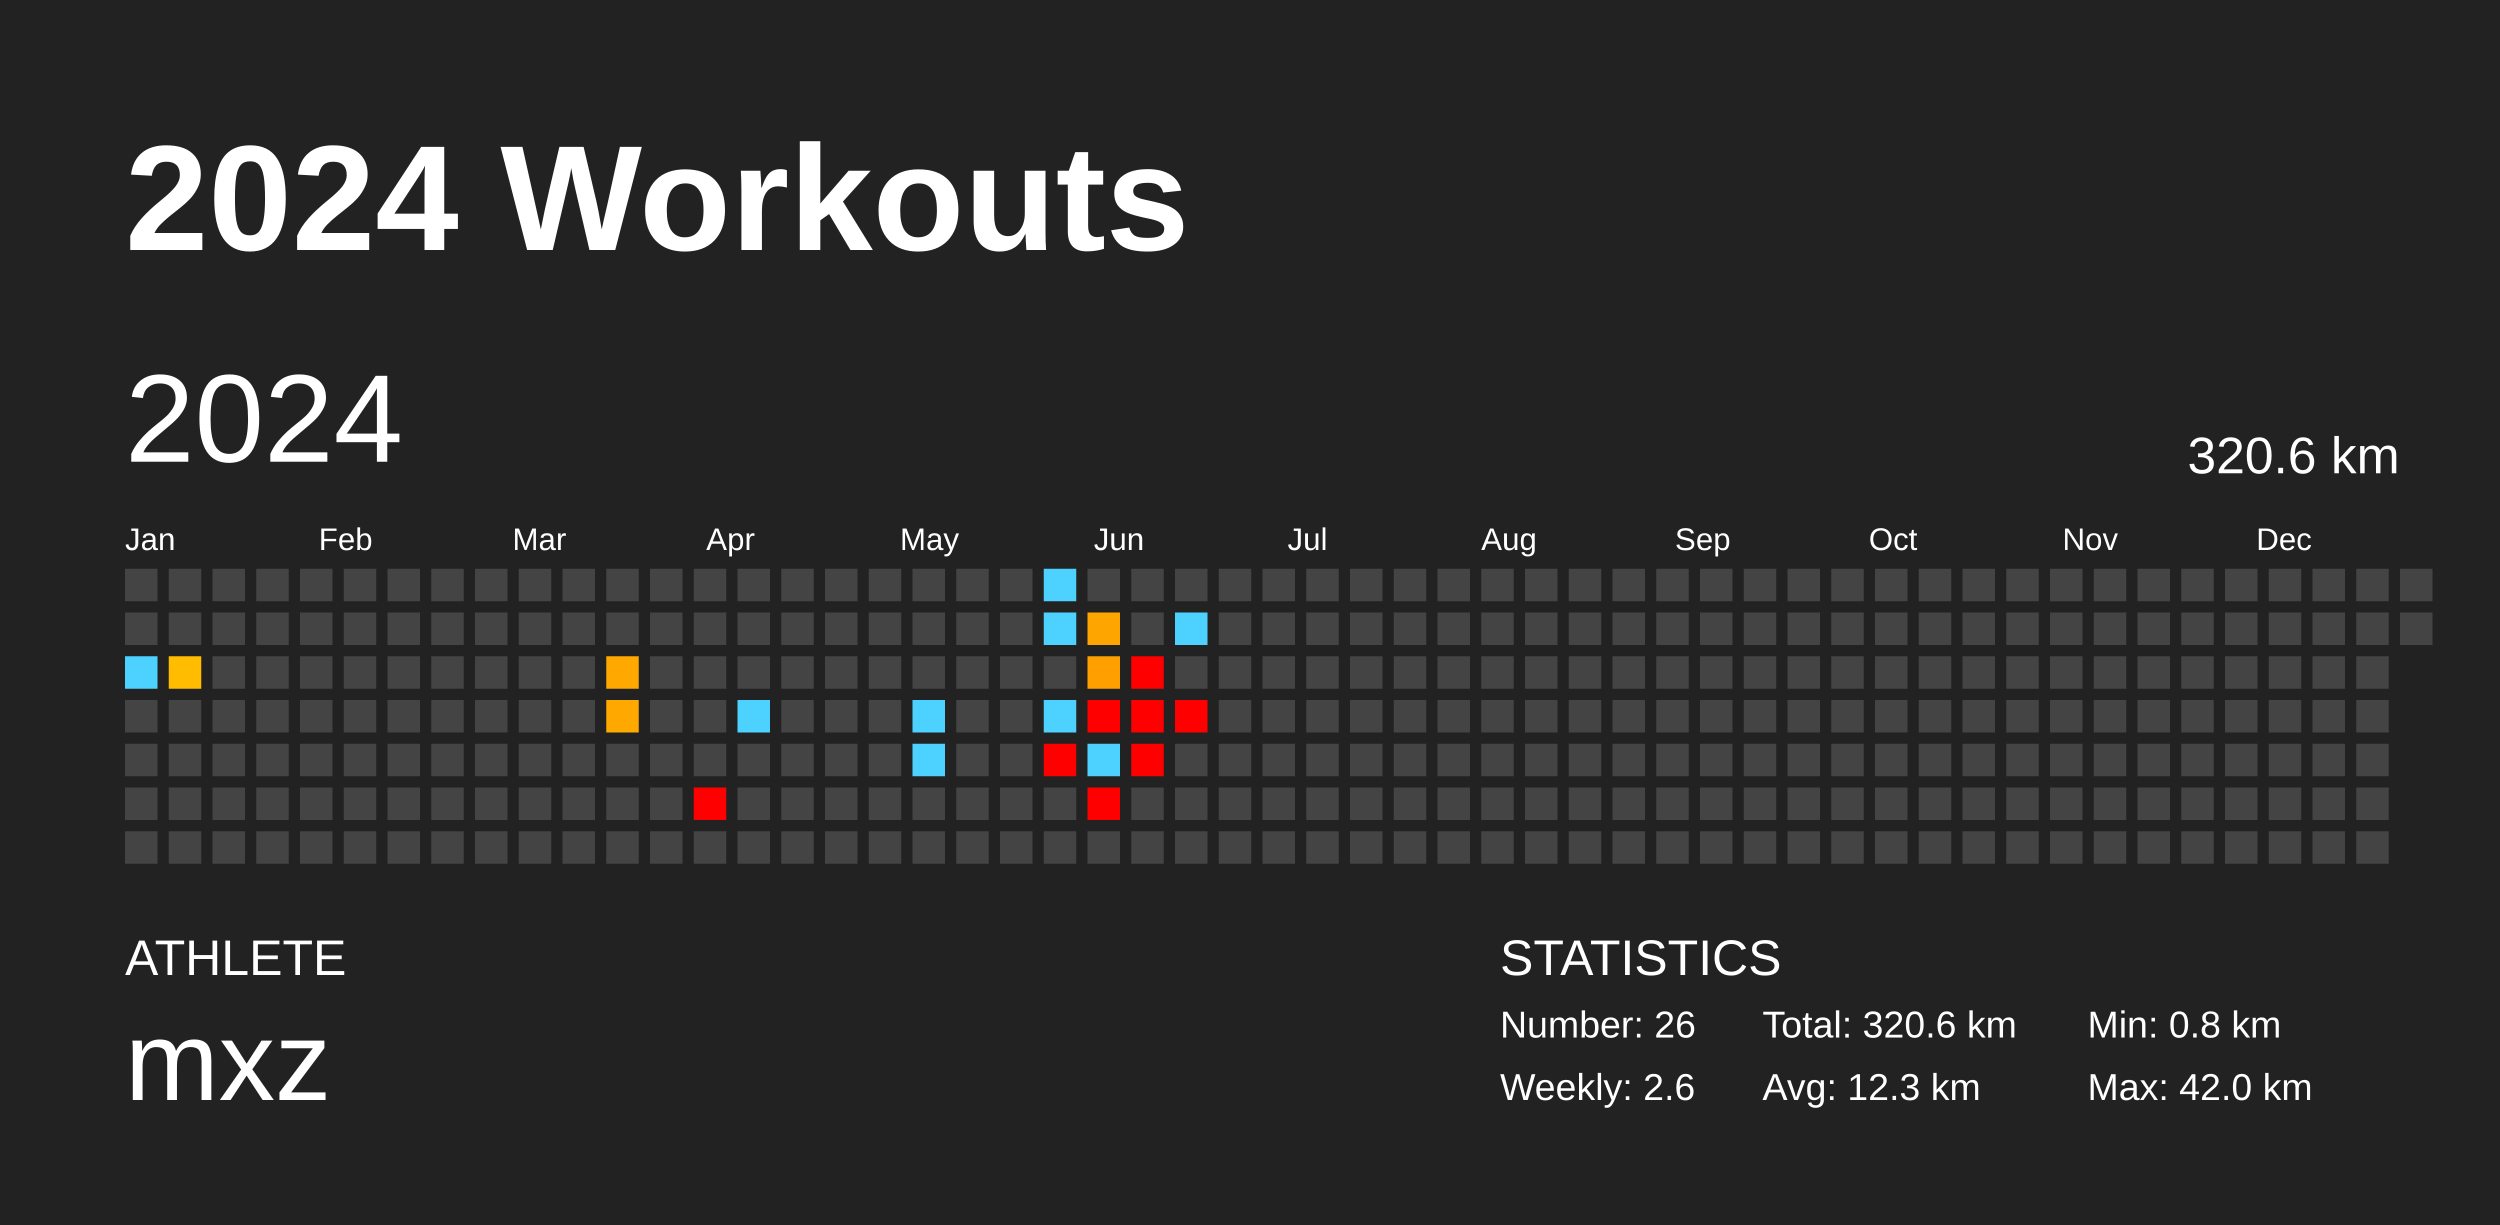
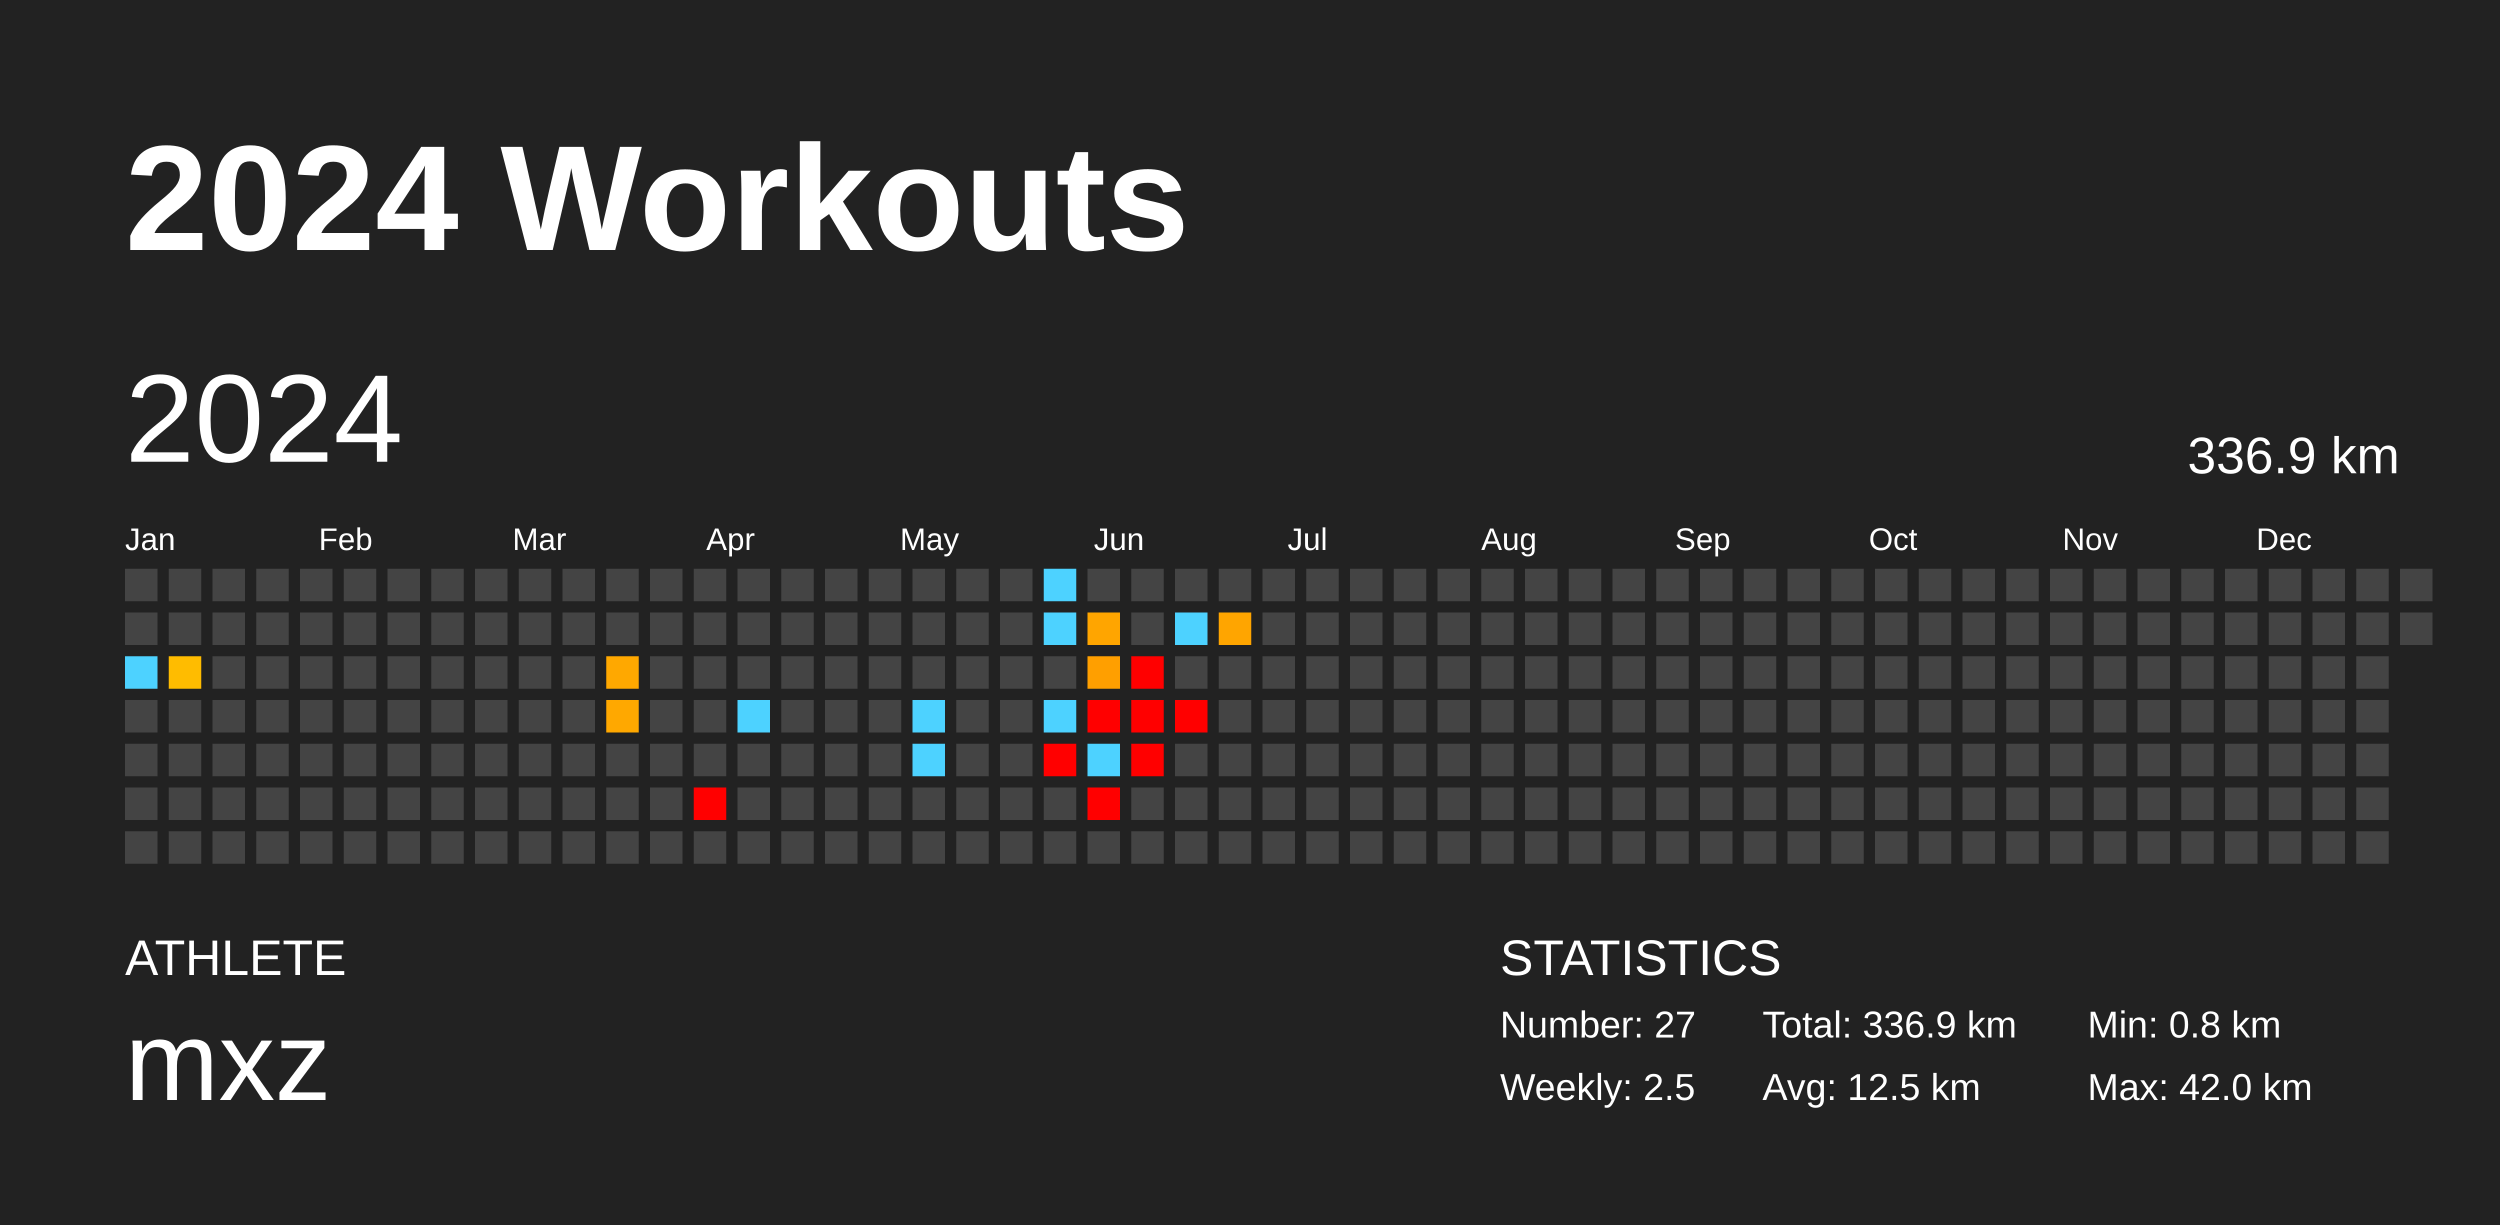
<svg xmlns="http://www.w3.org/2000/svg" baseProfile="full" height="98mm" version="1.1" viewBox="0,0,200,98" width="200mm">
  <defs />
  <rect fill="#222222" height="98" width="200" x="0" y="0" />
  <text fill="#FFFFFF" style="font-size:12px; font-family:Arial; font-weight:bold;" x="10" y="20">2024 Workouts</text>
  <text fill="#FFFFFF" style="font-size:4px; font-family:Arial" x="10" y="78">ATHLETE</text>
  <text fill="#FFFFFF" style="font-size:9px; font-family:Arial" x="10" y="88">mxz</text>
  <text fill="#FFFFFF" style="font-size:4px; font-family:Arial" x="120" y="78">STATISTICS</text>
-   <text fill="#FFFFFF" style="font-size:3px; font-family:Arial" x="120" y="83">Number: 26</text>
-   <text fill="#FFFFFF" style="font-size:3px; font-family:Arial" x="120" y="88">Weekly: 2.6</text>
-   <text fill="#FFFFFF" style="font-size:3px; font-family:Arial" x="141" y="83">Total: 320.6 km</text>
-   <text fill="#FFFFFF" style="font-size:3px; font-family:Arial" x="141" y="88">Avg: 12.3 km</text>
+   <text fill="#FFFFFF" style="font-size:3px; font-family:Arial" x="120" y="83">Number: 27</text>
+   <text fill="#FFFFFF" style="font-size:3px; font-family:Arial" x="120" y="88">Weekly: 2.5</text>
+   <text fill="#FFFFFF" style="font-size:3px; font-family:Arial" x="141" y="83">Total: 336.9 km</text>
+   <text fill="#FFFFFF" style="font-size:3px; font-family:Arial" x="141" y="88">Avg: 12.5 km</text>
  <text fill="#FFFFFF" style="font-size:3px; font-family:Arial" x="167" y="83">Min: 0.8 km</text>
  <text fill="#FFFFFF" style="font-size:3px; font-family:Arial" x="167" y="88">Max: 42.0 km</text>
  <text dominant-baseline="hanging" fill="#FFFFFF" style="font-size:10.0px; font-family:Arial;" x="10" y="30">2024</text>
-   <text dominant-baseline="hanging" fill="#FFFFFF" style="font-size:4.125px; font-family:Arial;" x="175" y="35">320.6 km</text>
+   <text dominant-baseline="hanging" fill="#FFFFFF" style="font-size:4.125px; font-family:Arial;" x="175" y="35">336.9 km</text>
  <text fill="#FFFFFF" style="font-size:2.5px; font-family:Arial" x="10.0" y="44">Jan</text>
  <text fill="#FFFFFF" style="font-size:2.5px; font-family:Arial" x="25.5" y="44">Feb</text>
  <text fill="#FFFFFF" style="font-size:2.5px; font-family:Arial" x="41.0" y="44">Mar</text>
  <text fill="#FFFFFF" style="font-size:2.5px; font-family:Arial" x="56.5" y="44">Apr</text>
  <text fill="#FFFFFF" style="font-size:2.5px; font-family:Arial" x="72.0" y="44">May</text>
  <text fill="#FFFFFF" style="font-size:2.5px; font-family:Arial" x="87.5" y="44">Jun</text>
  <text fill="#FFFFFF" style="font-size:2.5px; font-family:Arial" x="103.0" y="44">Jul</text>
  <text fill="#FFFFFF" style="font-size:2.5px; font-family:Arial" x="118.5" y="44">Aug</text>
  <text fill="#FFFFFF" style="font-size:2.5px; font-family:Arial" x="134.0" y="44">Sep</text>
  <text fill="#FFFFFF" style="font-size:2.5px; font-family:Arial" x="149.5" y="44">Oct</text>
  <text fill="#FFFFFF" style="font-size:2.5px; font-family:Arial" x="165.0" y="44">Nov</text>
  <text fill="#FFFFFF" style="font-size:2.5px; font-family:Arial" x="180.5" y="44">Dec</text>
  <rect fill="#444444" height="2.6" width="2.6" x="10.0" y="45.5" />
  <rect fill="#444444" height="2.6" width="2.6" x="10.0" y="49.0" />
  <rect fill="#4dd2ff" height="2.6" width="2.6" x="10.0" y="52.5" />
  <rect fill="#444444" height="2.6" width="2.6" x="10.0" y="56.0" />
  <rect fill="#444444" height="2.6" width="2.6" x="10.0" y="59.5" />
  <rect fill="#444444" height="2.6" width="2.6" x="10.0" y="63.0" />
  <rect fill="#444444" height="2.6" width="2.6" x="10.0" y="66.5" />
  <rect fill="#444444" height="2.6" width="2.6" x="13.5" y="45.5" />
  <rect fill="#444444" height="2.6" width="2.6" x="13.5" y="49.0" />
  <rect fill="#ffbc00" height="2.6" width="2.6" x="13.5" y="52.5" />
  <rect fill="#444444" height="2.6" width="2.6" x="13.5" y="56.0" />
  <rect fill="#444444" height="2.6" width="2.6" x="13.5" y="59.5" />
  <rect fill="#444444" height="2.6" width="2.6" x="13.5" y="63.0" />
  <rect fill="#444444" height="2.6" width="2.6" x="13.5" y="66.5" />
  <rect fill="#444444" height="2.6" width="2.6" x="17.0" y="45.5" />
  <rect fill="#444444" height="2.6" width="2.6" x="17.0" y="49.0" />
  <rect fill="#444444" height="2.6" width="2.6" x="17.0" y="52.5" />
  <rect fill="#444444" height="2.6" width="2.6" x="17.0" y="56.0" />
  <rect fill="#444444" height="2.6" width="2.6" x="17.0" y="59.5" />
  <rect fill="#444444" height="2.6" width="2.6" x="17.0" y="63.0" />
  <rect fill="#444444" height="2.6" width="2.6" x="17.0" y="66.5" />
  <rect fill="#444444" height="2.6" width="2.6" x="20.5" y="45.5" />
  <rect fill="#444444" height="2.6" width="2.6" x="20.5" y="49.0" />
  <rect fill="#444444" height="2.6" width="2.6" x="20.5" y="52.5" />
  <rect fill="#444444" height="2.6" width="2.6" x="20.5" y="56.0" />
  <rect fill="#444444" height="2.6" width="2.6" x="20.5" y="59.5" />
  <rect fill="#444444" height="2.6" width="2.6" x="20.5" y="63.0" />
  <rect fill="#444444" height="2.6" width="2.6" x="20.5" y="66.5" />
  <rect fill="#444444" height="2.6" width="2.6" x="24.0" y="45.5" />
  <rect fill="#444444" height="2.6" width="2.6" x="24.0" y="49.0" />
  <rect fill="#444444" height="2.6" width="2.6" x="24.0" y="52.5" />
  <rect fill="#444444" height="2.6" width="2.6" x="24.0" y="56.0" />
  <rect fill="#444444" height="2.6" width="2.6" x="24.0" y="59.5" />
  <rect fill="#444444" height="2.6" width="2.6" x="24.0" y="63.0" />
  <rect fill="#444444" height="2.6" width="2.6" x="24.0" y="66.5" />
  <rect fill="#444444" height="2.6" width="2.6" x="27.5" y="45.5" />
  <rect fill="#444444" height="2.6" width="2.6" x="27.5" y="49.0" />
  <rect fill="#444444" height="2.6" width="2.6" x="27.5" y="52.5" />
  <rect fill="#444444" height="2.6" width="2.6" x="27.5" y="56.0" />
  <rect fill="#444444" height="2.6" width="2.6" x="27.5" y="59.5" />
  <rect fill="#444444" height="2.6" width="2.6" x="27.5" y="63.0" />
  <rect fill="#444444" height="2.6" width="2.6" x="27.5" y="66.5" />
  <rect fill="#444444" height="2.6" width="2.6" x="31.0" y="45.5" />
  <rect fill="#444444" height="2.6" width="2.6" x="31.0" y="49.0" />
  <rect fill="#444444" height="2.6" width="2.6" x="31.0" y="52.5" />
  <rect fill="#444444" height="2.6" width="2.6" x="31.0" y="56.0" />
  <rect fill="#444444" height="2.6" width="2.6" x="31.0" y="59.5" />
  <rect fill="#444444" height="2.6" width="2.6" x="31.0" y="63.0" />
  <rect fill="#444444" height="2.6" width="2.6" x="31.0" y="66.5" />
  <rect fill="#444444" height="2.6" width="2.6" x="34.5" y="45.5" />
  <rect fill="#444444" height="2.6" width="2.6" x="34.5" y="49.0" />
  <rect fill="#444444" height="2.6" width="2.6" x="34.5" y="52.5" />
  <rect fill="#444444" height="2.6" width="2.6" x="34.5" y="56.0" />
  <rect fill="#444444" height="2.6" width="2.6" x="34.5" y="59.5" />
  <rect fill="#444444" height="2.6" width="2.6" x="34.5" y="63.0" />
  <rect fill="#444444" height="2.6" width="2.6" x="34.5" y="66.5" />
  <rect fill="#444444" height="2.6" width="2.6" x="38.0" y="45.5" />
  <rect fill="#444444" height="2.6" width="2.6" x="38.0" y="49.0" />
  <rect fill="#444444" height="2.6" width="2.6" x="38.0" y="52.5" />
  <rect fill="#444444" height="2.6" width="2.6" x="38.0" y="56.0" />
  <rect fill="#444444" height="2.6" width="2.6" x="38.0" y="59.5" />
  <rect fill="#444444" height="2.6" width="2.6" x="38.0" y="63.0" />
  <rect fill="#444444" height="2.6" width="2.6" x="38.0" y="66.5" />
  <rect fill="#444444" height="2.6" width="2.6" x="41.5" y="45.5" />
  <rect fill="#444444" height="2.6" width="2.6" x="41.5" y="49.0" />
  <rect fill="#444444" height="2.6" width="2.6" x="41.5" y="52.5" />
  <rect fill="#444444" height="2.6" width="2.6" x="41.5" y="56.0" />
  <rect fill="#444444" height="2.6" width="2.6" x="41.5" y="59.5" />
  <rect fill="#444444" height="2.6" width="2.6" x="41.5" y="63.0" />
  <rect fill="#444444" height="2.6" width="2.6" x="41.5" y="66.5" />
  <rect fill="#444444" height="2.6" width="2.6" x="45.0" y="45.5" />
  <rect fill="#444444" height="2.6" width="2.6" x="45.0" y="49.0" />
  <rect fill="#444444" height="2.6" width="2.6" x="45.0" y="52.5" />
  <rect fill="#444444" height="2.6" width="2.6" x="45.0" y="56.0" />
  <rect fill="#444444" height="2.6" width="2.6" x="45.0" y="59.5" />
  <rect fill="#444444" height="2.6" width="2.6" x="45.0" y="63.0" />
  <rect fill="#444444" height="2.6" width="2.6" x="45.0" y="66.5" />
  <rect fill="#444444" height="2.6" width="2.6" x="48.5" y="45.5" />
  <rect fill="#444444" height="2.6" width="2.6" x="48.5" y="49.0" />
  <rect fill="#ffa800" height="2.6" width="2.6" x="48.5" y="52.5" />
  <rect fill="#ffa800" height="2.6" width="2.6" x="48.5" y="56.0" />
  <rect fill="#444444" height="2.6" width="2.6" x="48.5" y="59.5" />
  <rect fill="#444444" height="2.6" width="2.6" x="48.5" y="63.0" />
  <rect fill="#444444" height="2.6" width="2.6" x="48.5" y="66.5" />
  <rect fill="#444444" height="2.6" width="2.6" x="52.0" y="45.5" />
  <rect fill="#444444" height="2.6" width="2.6" x="52.0" y="49.0" />
  <rect fill="#444444" height="2.6" width="2.6" x="52.0" y="52.5" />
  <rect fill="#444444" height="2.6" width="2.6" x="52.0" y="56.0" />
  <rect fill="#444444" height="2.6" width="2.6" x="52.0" y="59.5" />
  <rect fill="#444444" height="2.6" width="2.6" x="52.0" y="63.0" />
  <rect fill="#444444" height="2.6" width="2.6" x="52.0" y="66.5" />
  <rect fill="#444444" height="2.6" width="2.6" x="55.5" y="45.5" />
  <rect fill="#444444" height="2.6" width="2.6" x="55.5" y="49.0" />
  <rect fill="#444444" height="2.6" width="2.6" x="55.5" y="52.5" />
  <rect fill="#444444" height="2.6" width="2.6" x="55.5" y="56.0" />
  <rect fill="#444444" height="2.6" width="2.6" x="55.5" y="59.5" />
  <rect fill="red" height="2.6" width="2.6" x="55.5" y="63.0" />
  <rect fill="#444444" height="2.6" width="2.6" x="55.5" y="66.5" />
  <rect fill="#444444" height="2.6" width="2.6" x="59.0" y="45.5" />
  <rect fill="#444444" height="2.6" width="2.6" x="59.0" y="49.0" />
  <rect fill="#444444" height="2.6" width="2.6" x="59.0" y="52.5" />
  <rect fill="#4dd2ff" height="2.6" width="2.6" x="59.0" y="56.0" />
  <rect fill="#444444" height="2.6" width="2.6" x="59.0" y="59.5" />
  <rect fill="#444444" height="2.6" width="2.6" x="59.0" y="63.0" />
  <rect fill="#444444" height="2.6" width="2.6" x="59.0" y="66.5" />
  <rect fill="#444444" height="2.6" width="2.6" x="62.5" y="45.5" />
  <rect fill="#444444" height="2.6" width="2.6" x="62.5" y="49.0" />
  <rect fill="#444444" height="2.6" width="2.6" x="62.5" y="52.5" />
  <rect fill="#444444" height="2.6" width="2.6" x="62.5" y="56.0" />
  <rect fill="#444444" height="2.6" width="2.6" x="62.5" y="59.5" />
  <rect fill="#444444" height="2.6" width="2.6" x="62.5" y="63.0" />
  <rect fill="#444444" height="2.6" width="2.6" x="62.5" y="66.5" />
  <rect fill="#444444" height="2.6" width="2.6" x="66.0" y="45.5" />
  <rect fill="#444444" height="2.6" width="2.6" x="66.0" y="49.0" />
  <rect fill="#444444" height="2.6" width="2.6" x="66.0" y="52.5" />
  <rect fill="#444444" height="2.6" width="2.6" x="66.0" y="56.0" />
  <rect fill="#444444" height="2.6" width="2.6" x="66.0" y="59.5" />
  <rect fill="#444444" height="2.6" width="2.6" x="66.0" y="63.0" />
  <rect fill="#444444" height="2.6" width="2.6" x="66.0" y="66.5" />
  <rect fill="#444444" height="2.6" width="2.6" x="69.5" y="45.5" />
  <rect fill="#444444" height="2.6" width="2.6" x="69.5" y="49.0" />
  <rect fill="#444444" height="2.6" width="2.6" x="69.5" y="52.5" />
  <rect fill="#444444" height="2.6" width="2.6" x="69.5" y="56.0" />
  <rect fill="#444444" height="2.6" width="2.6" x="69.5" y="59.5" />
  <rect fill="#444444" height="2.6" width="2.6" x="69.5" y="63.0" />
  <rect fill="#444444" height="2.6" width="2.6" x="69.5" y="66.5" />
  <rect fill="#444444" height="2.6" width="2.6" x="73.0" y="45.5" />
  <rect fill="#444444" height="2.6" width="2.6" x="73.0" y="49.0" />
  <rect fill="#444444" height="2.6" width="2.6" x="73.0" y="52.5" />
  <rect fill="#4dd2ff" height="2.6" width="2.6" x="73.0" y="56.0" />
  <rect fill="#4dd2ff" height="2.6" width="2.6" x="73.0" y="59.5" />
  <rect fill="#444444" height="2.6" width="2.6" x="73.0" y="63.0" />
  <rect fill="#444444" height="2.6" width="2.6" x="73.0" y="66.5" />
  <rect fill="#444444" height="2.6" width="2.6" x="76.5" y="45.5" />
  <rect fill="#444444" height="2.6" width="2.6" x="76.5" y="49.0" />
  <rect fill="#444444" height="2.6" width="2.6" x="76.5" y="52.5" />
  <rect fill="#444444" height="2.6" width="2.6" x="76.5" y="56.0" />
  <rect fill="#444444" height="2.6" width="2.6" x="76.5" y="59.5" />
  <rect fill="#444444" height="2.6" width="2.6" x="76.5" y="63.0" />
  <rect fill="#444444" height="2.6" width="2.6" x="76.5" y="66.5" />
  <rect fill="#444444" height="2.6" width="2.6" x="80.0" y="45.5" />
  <rect fill="#444444" height="2.6" width="2.6" x="80.0" y="49.0" />
  <rect fill="#444444" height="2.6" width="2.6" x="80.0" y="52.5" />
  <rect fill="#444444" height="2.6" width="2.6" x="80.0" y="56.0" />
  <rect fill="#444444" height="2.6" width="2.6" x="80.0" y="59.5" />
  <rect fill="#444444" height="2.6" width="2.6" x="80.0" y="63.0" />
  <rect fill="#444444" height="2.6" width="2.6" x="80.0" y="66.5" />
  <rect fill="#4dd2ff" height="2.6" width="2.6" x="83.5" y="45.5" />
  <rect fill="#4dd2ff" height="2.6" width="2.6" x="83.5" y="49.0" />
  <rect fill="#444444" height="2.6" width="2.6" x="83.5" y="52.5" />
  <rect fill="#4dd2ff" height="2.6" width="2.6" x="83.5" y="56.0" />
  <rect fill="red" height="2.6" width="2.6" x="83.5" y="59.5" />
  <rect fill="#444444" height="2.6" width="2.6" x="83.5" y="63.0" />
  <rect fill="#444444" height="2.6" width="2.6" x="83.5" y="66.5" />
  <rect fill="#444444" height="2.6" width="2.6" x="87.0" y="45.5" />
  <rect fill="#ffa500" height="2.6" width="2.6" x="87.0" y="49.0" />
  <rect fill="#ff9f00" height="2.6" width="2.6" x="87.0" y="52.5" />
  <rect fill="red" height="2.6" width="2.6" x="87.0" y="56.0" />
  <rect fill="#4dd2ff" height="2.6" width="2.6" x="87.0" y="59.5" />
  <rect fill="red" height="2.6" width="2.6" x="87.0" y="63.0" />
  <rect fill="#444444" height="2.6" width="2.6" x="87.0" y="66.5" />
  <rect fill="#444444" height="2.6" width="2.6" x="90.5" y="45.5" />
  <rect fill="#444444" height="2.6" width="2.6" x="90.5" y="49.0" />
  <rect fill="red" height="2.6" width="2.6" x="90.5" y="52.5" />
  <rect fill="red" height="2.6" width="2.6" x="90.5" y="56.0" />
  <rect fill="red" height="2.6" width="2.6" x="90.5" y="59.5" />
  <rect fill="#444444" height="2.6" width="2.6" x="90.5" y="63.0" />
  <rect fill="#444444" height="2.6" width="2.6" x="90.5" y="66.5" />
  <rect fill="#444444" height="2.6" width="2.6" x="94.0" y="45.5" />
  <rect fill="#4dd2ff" height="2.6" width="2.6" x="94.0" y="49.0" />
  <rect fill="#444444" height="2.6" width="2.6" x="94.0" y="52.5" />
  <rect fill="red" height="2.6" width="2.6" x="94.0" y="56.0" />
  <rect fill="#444444" height="2.6" width="2.6" x="94.0" y="59.5" />
  <rect fill="#444444" height="2.6" width="2.6" x="94.0" y="63.0" />
  <rect fill="#444444" height="2.6" width="2.6" x="94.0" y="66.5" />
  <rect fill="#444444" height="2.6" width="2.6" x="97.5" y="45.5" />
-   <rect fill="#444444" height="2.6" width="2.6" x="97.5" y="49.0" />
+   <rect fill="#ffa500" height="2.6" width="2.6" x="97.5" y="49.0" />
  <rect fill="#444444" height="2.6" width="2.6" x="97.5" y="52.5" />
  <rect fill="#444444" height="2.6" width="2.6" x="97.5" y="56.0" />
  <rect fill="#444444" height="2.6" width="2.6" x="97.5" y="59.5" />
  <rect fill="#444444" height="2.6" width="2.6" x="97.5" y="63.0" />
  <rect fill="#444444" height="2.6" width="2.6" x="97.5" y="66.5" />
  <rect fill="#444444" height="2.6" width="2.6" x="101.0" y="45.5" />
  <rect fill="#444444" height="2.6" width="2.6" x="101.0" y="49.0" />
  <rect fill="#444444" height="2.6" width="2.6" x="101.0" y="52.5" />
  <rect fill="#444444" height="2.6" width="2.6" x="101.0" y="56.0" />
  <rect fill="#444444" height="2.6" width="2.6" x="101.0" y="59.5" />
  <rect fill="#444444" height="2.6" width="2.6" x="101.0" y="63.0" />
  <rect fill="#444444" height="2.6" width="2.6" x="101.0" y="66.5" />
  <rect fill="#444444" height="2.6" width="2.6" x="104.5" y="45.5" />
  <rect fill="#444444" height="2.6" width="2.6" x="104.5" y="49.0" />
  <rect fill="#444444" height="2.6" width="2.6" x="104.5" y="52.5" />
  <rect fill="#444444" height="2.6" width="2.6" x="104.5" y="56.0" />
  <rect fill="#444444" height="2.6" width="2.6" x="104.5" y="59.5" />
  <rect fill="#444444" height="2.6" width="2.6" x="104.5" y="63.0" />
  <rect fill="#444444" height="2.6" width="2.6" x="104.5" y="66.5" />
  <rect fill="#444444" height="2.6" width="2.6" x="108.0" y="45.5" />
  <rect fill="#444444" height="2.6" width="2.6" x="108.0" y="49.0" />
  <rect fill="#444444" height="2.6" width="2.6" x="108.0" y="52.5" />
  <rect fill="#444444" height="2.6" width="2.6" x="108.0" y="56.0" />
  <rect fill="#444444" height="2.6" width="2.6" x="108.0" y="59.5" />
  <rect fill="#444444" height="2.6" width="2.6" x="108.0" y="63.0" />
  <rect fill="#444444" height="2.6" width="2.6" x="108.0" y="66.5" />
  <rect fill="#444444" height="2.6" width="2.6" x="111.5" y="45.5" />
  <rect fill="#444444" height="2.6" width="2.6" x="111.5" y="49.0" />
  <rect fill="#444444" height="2.6" width="2.6" x="111.5" y="52.5" />
  <rect fill="#444444" height="2.6" width="2.6" x="111.5" y="56.0" />
  <rect fill="#444444" height="2.6" width="2.6" x="111.5" y="59.5" />
  <rect fill="#444444" height="2.6" width="2.6" x="111.5" y="63.0" />
  <rect fill="#444444" height="2.6" width="2.6" x="111.5" y="66.5" />
  <rect fill="#444444" height="2.6" width="2.6" x="115.0" y="45.5" />
  <rect fill="#444444" height="2.6" width="2.6" x="115.0" y="49.0" />
  <rect fill="#444444" height="2.6" width="2.6" x="115.0" y="52.5" />
  <rect fill="#444444" height="2.6" width="2.6" x="115.0" y="56.0" />
  <rect fill="#444444" height="2.6" width="2.6" x="115.0" y="59.5" />
  <rect fill="#444444" height="2.6" width="2.6" x="115.0" y="63.0" />
  <rect fill="#444444" height="2.6" width="2.6" x="115.0" y="66.5" />
  <rect fill="#444444" height="2.6" width="2.6" x="118.5" y="45.5" />
  <rect fill="#444444" height="2.6" width="2.6" x="118.5" y="49.0" />
  <rect fill="#444444" height="2.6" width="2.6" x="118.5" y="52.5" />
  <rect fill="#444444" height="2.6" width="2.6" x="118.5" y="56.0" />
  <rect fill="#444444" height="2.6" width="2.6" x="118.5" y="59.5" />
  <rect fill="#444444" height="2.6" width="2.6" x="118.5" y="63.0" />
  <rect fill="#444444" height="2.6" width="2.6" x="118.5" y="66.5" />
  <rect fill="#444444" height="2.6" width="2.6" x="122.0" y="45.5" />
  <rect fill="#444444" height="2.6" width="2.6" x="122.0" y="49.0" />
  <rect fill="#444444" height="2.6" width="2.6" x="122.0" y="52.5" />
  <rect fill="#444444" height="2.6" width="2.6" x="122.0" y="56.0" />
  <rect fill="#444444" height="2.6" width="2.6" x="122.0" y="59.5" />
  <rect fill="#444444" height="2.6" width="2.6" x="122.0" y="63.0" />
  <rect fill="#444444" height="2.6" width="2.6" x="122.0" y="66.5" />
  <rect fill="#444444" height="2.6" width="2.6" x="125.5" y="45.5" />
  <rect fill="#444444" height="2.6" width="2.6" x="125.5" y="49.0" />
  <rect fill="#444444" height="2.6" width="2.6" x="125.5" y="52.5" />
  <rect fill="#444444" height="2.6" width="2.6" x="125.5" y="56.0" />
  <rect fill="#444444" height="2.6" width="2.6" x="125.5" y="59.5" />
  <rect fill="#444444" height="2.6" width="2.6" x="125.5" y="63.0" />
  <rect fill="#444444" height="2.6" width="2.6" x="125.5" y="66.5" />
  <rect fill="#444444" height="2.6" width="2.6" x="129.0" y="45.5" />
  <rect fill="#444444" height="2.6" width="2.6" x="129.0" y="49.0" />
  <rect fill="#444444" height="2.6" width="2.6" x="129.0" y="52.5" />
  <rect fill="#444444" height="2.6" width="2.6" x="129.0" y="56.0" />
  <rect fill="#444444" height="2.6" width="2.6" x="129.0" y="59.5" />
  <rect fill="#444444" height="2.6" width="2.6" x="129.0" y="63.0" />
  <rect fill="#444444" height="2.6" width="2.6" x="129.0" y="66.5" />
  <rect fill="#444444" height="2.6" width="2.6" x="132.5" y="45.5" />
  <rect fill="#444444" height="2.6" width="2.6" x="132.5" y="49.0" />
  <rect fill="#444444" height="2.6" width="2.6" x="132.5" y="52.5" />
  <rect fill="#444444" height="2.6" width="2.6" x="132.5" y="56.0" />
  <rect fill="#444444" height="2.6" width="2.6" x="132.5" y="59.5" />
  <rect fill="#444444" height="2.6" width="2.6" x="132.5" y="63.0" />
  <rect fill="#444444" height="2.6" width="2.6" x="132.5" y="66.5" />
  <rect fill="#444444" height="2.6" width="2.6" x="136.0" y="45.5" />
  <rect fill="#444444" height="2.6" width="2.6" x="136.0" y="49.0" />
  <rect fill="#444444" height="2.6" width="2.6" x="136.0" y="52.5" />
  <rect fill="#444444" height="2.6" width="2.6" x="136.0" y="56.0" />
  <rect fill="#444444" height="2.6" width="2.6" x="136.0" y="59.5" />
  <rect fill="#444444" height="2.6" width="2.6" x="136.0" y="63.0" />
  <rect fill="#444444" height="2.6" width="2.6" x="136.0" y="66.5" />
  <rect fill="#444444" height="2.6" width="2.6" x="139.5" y="45.5" />
  <rect fill="#444444" height="2.6" width="2.6" x="139.5" y="49.0" />
  <rect fill="#444444" height="2.6" width="2.6" x="139.5" y="52.5" />
  <rect fill="#444444" height="2.6" width="2.6" x="139.5" y="56.0" />
  <rect fill="#444444" height="2.6" width="2.6" x="139.5" y="59.5" />
  <rect fill="#444444" height="2.6" width="2.6" x="139.5" y="63.0" />
  <rect fill="#444444" height="2.6" width="2.6" x="139.5" y="66.5" />
  <rect fill="#444444" height="2.6" width="2.6" x="143.0" y="45.5" />
  <rect fill="#444444" height="2.6" width="2.6" x="143.0" y="49.0" />
  <rect fill="#444444" height="2.6" width="2.6" x="143.0" y="52.5" />
  <rect fill="#444444" height="2.6" width="2.6" x="143.0" y="56.0" />
  <rect fill="#444444" height="2.6" width="2.6" x="143.0" y="59.5" />
  <rect fill="#444444" height="2.6" width="2.6" x="143.0" y="63.0" />
  <rect fill="#444444" height="2.6" width="2.6" x="143.0" y="66.5" />
  <rect fill="#444444" height="2.6" width="2.6" x="146.5" y="45.5" />
  <rect fill="#444444" height="2.6" width="2.6" x="146.5" y="49.0" />
  <rect fill="#444444" height="2.6" width="2.6" x="146.5" y="52.5" />
  <rect fill="#444444" height="2.6" width="2.6" x="146.5" y="56.0" />
  <rect fill="#444444" height="2.6" width="2.6" x="146.5" y="59.5" />
  <rect fill="#444444" height="2.6" width="2.6" x="146.5" y="63.0" />
  <rect fill="#444444" height="2.6" width="2.6" x="146.5" y="66.5" />
  <rect fill="#444444" height="2.6" width="2.6" x="150.0" y="45.5" />
  <rect fill="#444444" height="2.6" width="2.6" x="150.0" y="49.0" />
  <rect fill="#444444" height="2.6" width="2.6" x="150.0" y="52.5" />
  <rect fill="#444444" height="2.6" width="2.6" x="150.0" y="56.0" />
  <rect fill="#444444" height="2.6" width="2.6" x="150.0" y="59.5" />
  <rect fill="#444444" height="2.6" width="2.6" x="150.0" y="63.0" />
  <rect fill="#444444" height="2.6" width="2.6" x="150.0" y="66.5" />
  <rect fill="#444444" height="2.6" width="2.6" x="153.5" y="45.5" />
  <rect fill="#444444" height="2.6" width="2.6" x="153.5" y="49.0" />
  <rect fill="#444444" height="2.6" width="2.6" x="153.5" y="52.5" />
  <rect fill="#444444" height="2.6" width="2.6" x="153.5" y="56.0" />
  <rect fill="#444444" height="2.6" width="2.6" x="153.5" y="59.5" />
  <rect fill="#444444" height="2.6" width="2.6" x="153.5" y="63.0" />
  <rect fill="#444444" height="2.6" width="2.6" x="153.5" y="66.5" />
  <rect fill="#444444" height="2.6" width="2.6" x="157.0" y="45.5" />
  <rect fill="#444444" height="2.6" width="2.6" x="157.0" y="49.0" />
  <rect fill="#444444" height="2.6" width="2.6" x="157.0" y="52.5" />
  <rect fill="#444444" height="2.6" width="2.6" x="157.0" y="56.0" />
  <rect fill="#444444" height="2.6" width="2.6" x="157.0" y="59.5" />
  <rect fill="#444444" height="2.6" width="2.6" x="157.0" y="63.0" />
  <rect fill="#444444" height="2.6" width="2.6" x="157.0" y="66.5" />
  <rect fill="#444444" height="2.6" width="2.6" x="160.5" y="45.5" />
  <rect fill="#444444" height="2.6" width="2.6" x="160.5" y="49.0" />
  <rect fill="#444444" height="2.6" width="2.6" x="160.5" y="52.5" />
  <rect fill="#444444" height="2.6" width="2.6" x="160.5" y="56.0" />
  <rect fill="#444444" height="2.6" width="2.6" x="160.5" y="59.5" />
  <rect fill="#444444" height="2.6" width="2.6" x="160.5" y="63.0" />
  <rect fill="#444444" height="2.6" width="2.6" x="160.5" y="66.5" />
  <rect fill="#444444" height="2.6" width="2.6" x="164.0" y="45.5" />
  <rect fill="#444444" height="2.6" width="2.6" x="164.0" y="49.0" />
  <rect fill="#444444" height="2.6" width="2.6" x="164.0" y="52.5" />
  <rect fill="#444444" height="2.6" width="2.6" x="164.0" y="56.0" />
  <rect fill="#444444" height="2.6" width="2.6" x="164.0" y="59.5" />
  <rect fill="#444444" height="2.6" width="2.6" x="164.0" y="63.0" />
  <rect fill="#444444" height="2.6" width="2.6" x="164.0" y="66.5" />
  <rect fill="#444444" height="2.6" width="2.6" x="167.5" y="45.5" />
  <rect fill="#444444" height="2.6" width="2.6" x="167.5" y="49.0" />
  <rect fill="#444444" height="2.6" width="2.6" x="167.5" y="52.5" />
  <rect fill="#444444" height="2.6" width="2.6" x="167.5" y="56.0" />
  <rect fill="#444444" height="2.6" width="2.6" x="167.5" y="59.5" />
  <rect fill="#444444" height="2.6" width="2.6" x="167.5" y="63.0" />
  <rect fill="#444444" height="2.6" width="2.6" x="167.5" y="66.5" />
  <rect fill="#444444" height="2.6" width="2.6" x="171.0" y="45.5" />
  <rect fill="#444444" height="2.6" width="2.6" x="171.0" y="49.0" />
  <rect fill="#444444" height="2.6" width="2.6" x="171.0" y="52.5" />
  <rect fill="#444444" height="2.6" width="2.6" x="171.0" y="56.0" />
  <rect fill="#444444" height="2.6" width="2.6" x="171.0" y="59.5" />
  <rect fill="#444444" height="2.6" width="2.6" x="171.0" y="63.0" />
  <rect fill="#444444" height="2.6" width="2.6" x="171.0" y="66.5" />
  <rect fill="#444444" height="2.6" width="2.6" x="174.5" y="45.5" />
  <rect fill="#444444" height="2.6" width="2.6" x="174.5" y="49.0" />
  <rect fill="#444444" height="2.6" width="2.6" x="174.5" y="52.5" />
  <rect fill="#444444" height="2.6" width="2.6" x="174.5" y="56.0" />
  <rect fill="#444444" height="2.6" width="2.6" x="174.5" y="59.5" />
  <rect fill="#444444" height="2.6" width="2.6" x="174.5" y="63.0" />
  <rect fill="#444444" height="2.6" width="2.6" x="174.5" y="66.5" />
  <rect fill="#444444" height="2.6" width="2.6" x="178.0" y="45.5" />
  <rect fill="#444444" height="2.6" width="2.6" x="178.0" y="49.0" />
  <rect fill="#444444" height="2.6" width="2.6" x="178.0" y="52.5" />
  <rect fill="#444444" height="2.6" width="2.6" x="178.0" y="56.0" />
  <rect fill="#444444" height="2.6" width="2.6" x="178.0" y="59.5" />
  <rect fill="#444444" height="2.6" width="2.6" x="178.0" y="63.0" />
  <rect fill="#444444" height="2.6" width="2.6" x="178.0" y="66.5" />
  <rect fill="#444444" height="2.6" width="2.6" x="181.5" y="45.5" />
  <rect fill="#444444" height="2.6" width="2.6" x="181.5" y="49.0" />
  <rect fill="#444444" height="2.6" width="2.6" x="181.5" y="52.5" />
  <rect fill="#444444" height="2.6" width="2.6" x="181.5" y="56.0" />
  <rect fill="#444444" height="2.6" width="2.6" x="181.5" y="59.5" />
  <rect fill="#444444" height="2.6" width="2.6" x="181.5" y="63.0" />
  <rect fill="#444444" height="2.6" width="2.6" x="181.5" y="66.5" />
  <rect fill="#444444" height="2.6" width="2.6" x="185.0" y="45.5" />
  <rect fill="#444444" height="2.6" width="2.6" x="185.0" y="49.0" />
  <rect fill="#444444" height="2.6" width="2.6" x="185.0" y="52.5" />
  <rect fill="#444444" height="2.6" width="2.6" x="185.0" y="56.0" />
  <rect fill="#444444" height="2.6" width="2.6" x="185.0" y="59.5" />
  <rect fill="#444444" height="2.6" width="2.6" x="185.0" y="63.0" />
  <rect fill="#444444" height="2.6" width="2.6" x="185.0" y="66.5" />
  <rect fill="#444444" height="2.6" width="2.6" x="188.5" y="45.5" />
  <rect fill="#444444" height="2.6" width="2.6" x="188.5" y="49.0" />
  <rect fill="#444444" height="2.6" width="2.6" x="188.5" y="52.5" />
  <rect fill="#444444" height="2.6" width="2.6" x="188.5" y="56.0" />
  <rect fill="#444444" height="2.6" width="2.6" x="188.5" y="59.5" />
  <rect fill="#444444" height="2.6" width="2.6" x="188.5" y="63.0" />
  <rect fill="#444444" height="2.6" width="2.6" x="188.5" y="66.5" />
  <rect fill="#444444" height="2.6" width="2.6" x="192.0" y="45.5" />
  <rect fill="#444444" height="2.6" width="2.6" x="192.0" y="49.0" />
</svg>
